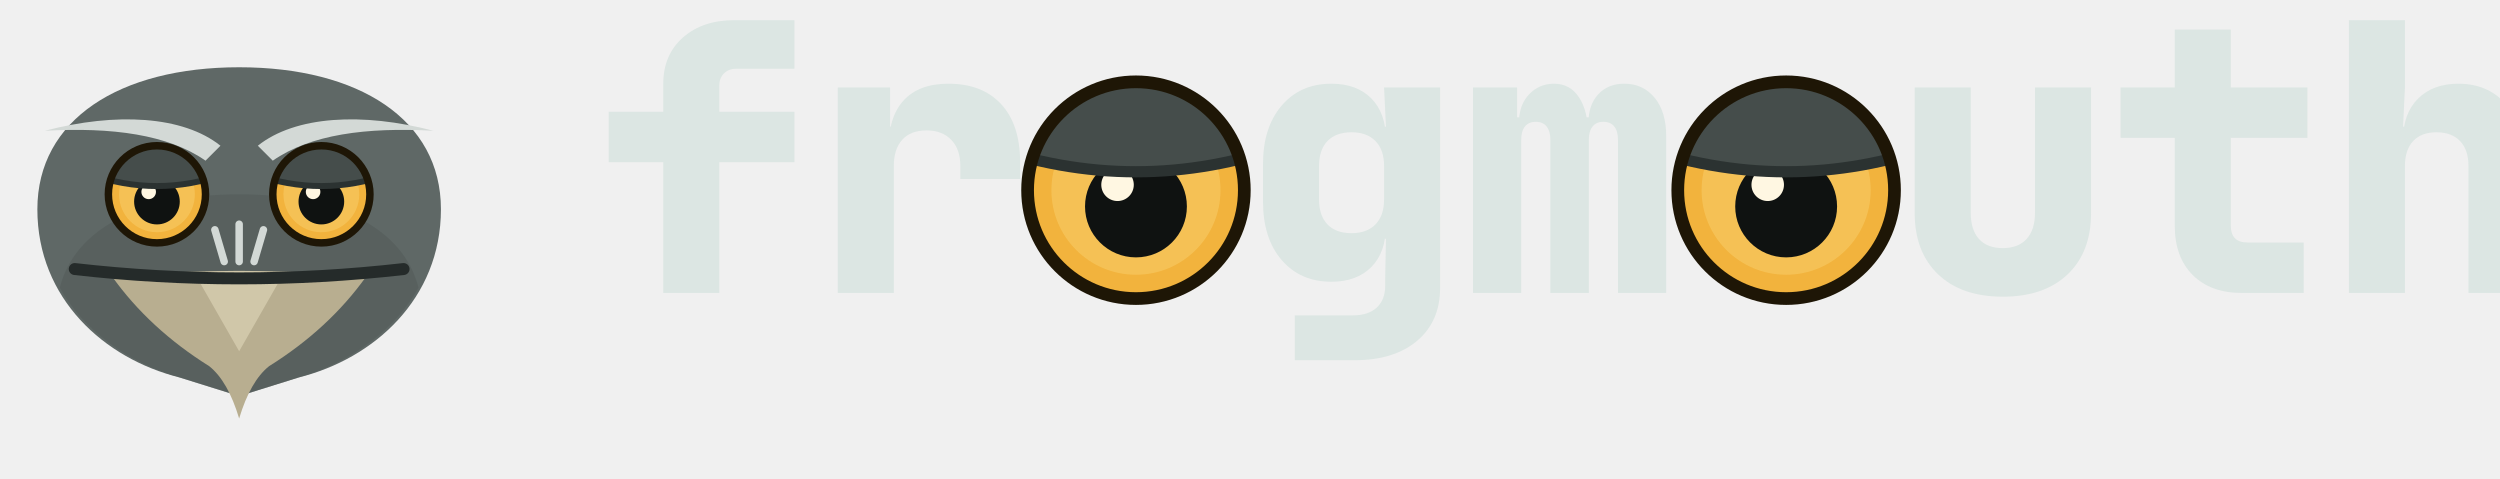
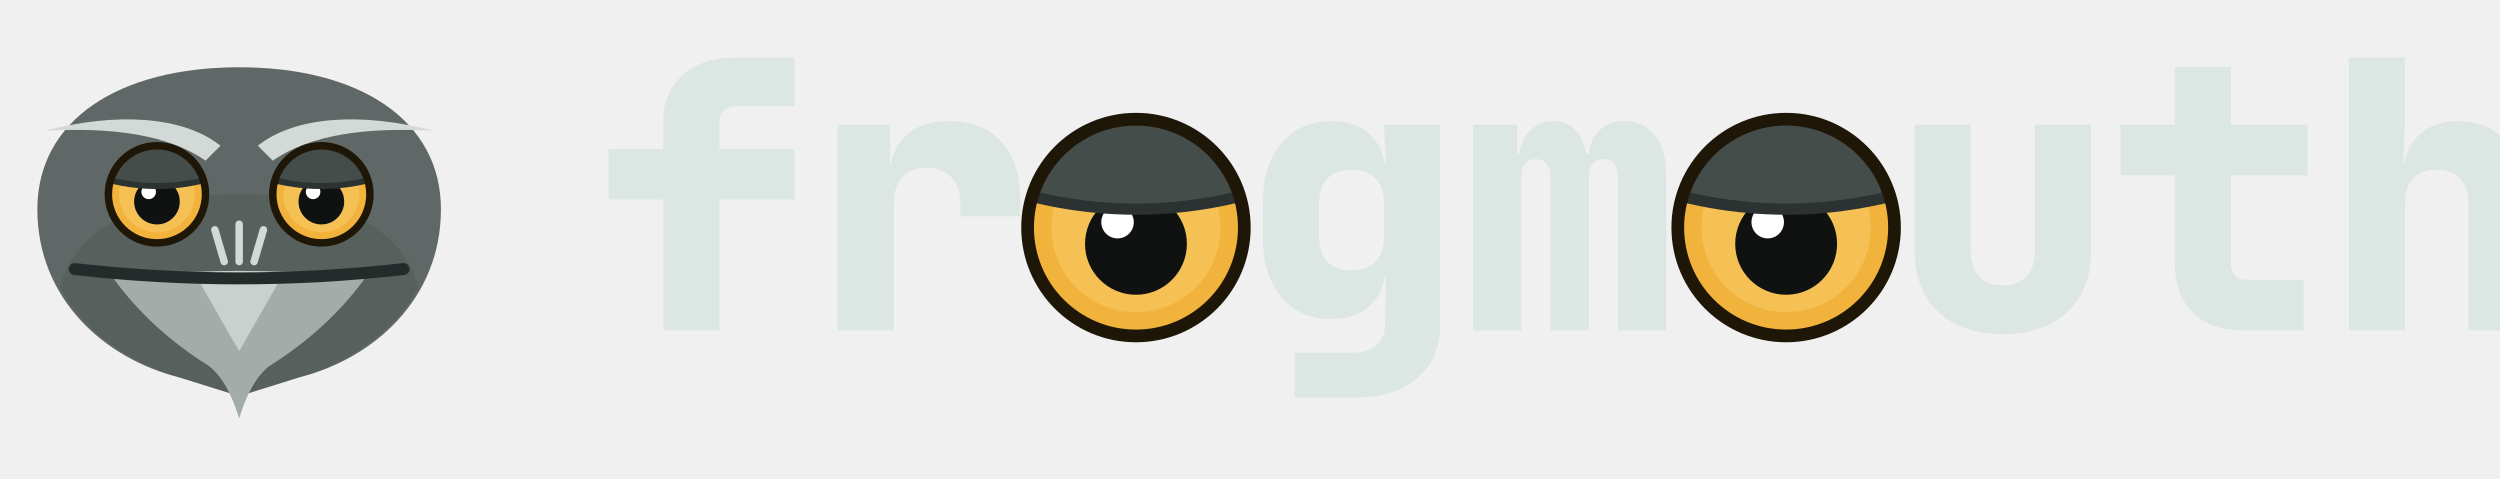
<svg xmlns="http://www.w3.org/2000/svg" viewBox="0 0 669.04 128" width="669.04" height="128" role="img" aria-label="frogmouth">
  <style>.lid{transform-box:fill-box;animation:blink 7s infinite}@keyframes blink{0%,93%,100%{transform:none}95%{transform:translateY(38%)}}@media (prefers-reduced-motion:reduce){.lid{animation:none}}</style>
  <g transform="translate(0 0) scale(1)">
    <path fill="#5F6866" d="M10 56C10 32 32 18 64 18C96 18 118 32 118 56C118 80 100 96 80 101L64 106L48 101C28 96 10 80 10 56Z" />
    <path fill="#4F5755" opacity="0.45" d="M16 77C20 61 38 52 64 52C90 52 108 61 112 77C106 88 94 97 80 101L64 106L48 101C34 97 22 88 16 77Z" />
    <path fill="#D3D9D6" d="M59 39C49 31 31 30 12 35C30 34 45 36 55 43Z" />
    <path fill="#D3D9D6" d="M69 39C79 31 97 30 116 35C98 34 83 36 73 43Z" />
    <g transform="translate(42 52)">
      <clipPath id="e17">
        <circle r="12.5" />
      </clipPath>
      <circle r="13" fill="#F2B33D" />
      <circle r="10.14" fill="#F7C860" opacity=".7" />
      <g clip-path="url(#e17)">
        <circle cy="1.95" r="6.11" fill="#0F1211" />
-         <circle cx="-2.21" cy="-0.65" r="1.95" fill="#FFF7E2" />
+         <circle cx="-2.21" cy="-0.65" r="1.95" fill="#FFFFFF" />
        <g class="lid">
          <path fill="#454D4B" d="M-18.2 -39H18.2V-5.46Q0 1.04 -18.2 -5.46Z" />
          <path fill="none" stroke="#2B3231" stroke-width="1.6" stroke-linecap="round" d="M-18.2 -5.46Q0 1.04 18.2 -5.46" />
        </g>
      </g>
      <circle r="13" fill="none" stroke="#1E1606" stroke-width="2" />
    </g>
    <g transform="translate(86 52)">
      <clipPath id="e18">
        <circle r="12.5" />
      </clipPath>
      <circle r="13" fill="#F2B33D" />
      <circle r="10.14" fill="#F7C860" opacity=".7" />
      <g clip-path="url(#e18)">
        <circle cy="1.95" r="6.11" fill="#0F1211" />
-         <circle cx="-2.21" cy="-0.65" r="1.95" fill="#FFF7E2" />
+         <circle cx="-2.21" cy="-0.65" r="1.95" fill="#FFFFFF" />
        <g class="lid">
          <path fill="#454D4B" d="M-18.2 -39H18.2V-5.46Q0 1.04 -18.2 -5.46Z" />
          <path fill="none" stroke="#2B3231" stroke-width="1.6" stroke-linecap="round" d="M-18.2 -5.46Q0 1.04 18.2 -5.46" />
        </g>
      </g>
      <circle r="13" fill="none" stroke="#1E1606" stroke-width="2" />
    </g>
-     <path fill="#B8AE90" d="M30 74Q64 71 98 74Q88 88 72 98Q67 102 64 112Q61 102 56 98Q40 88 30 74Z" />
-     <path fill="#D0C7A9" d="M52 73Q64 72 76 73L64 94Z" />
+     <path fill="#A3ACA9" d="M30 74Q64 71 98 74Q88 88 72 98Q67 102 64 112Q61 102 56 98Q40 88 30 74Z" />
+     <path fill="#C9D1CE" d="M52 73Q64 72 76 73L64 94Z" />
    <path fill="none" stroke="#252B2A" stroke-width="3.2" stroke-linecap="round" d="M20 72Q42 74.5 64 74.5Q86 74.5 108 72" />
    <path fill="none" stroke="#D3D9D6" stroke-width="2" stroke-linecap="round" d="M64 70V60M60 70L57.5 61.5M68 70L70.5 61.5" />
  </g>
-   <g transform="translate(158 78.4) scale(0.1)">
+   <g transform="translate(158 88.4) scale(0.1)">
    <g fill="#DCE6E3">
      <path transform="translate(0 0) scale(1 -1)" d="M195 0V350H49V485H195V560Q195 637 247.5 683.5Q300 730 385 730H546V600H390Q370 600 357.5 587.5Q345 575 345 555V485H546V350H345V0Z" />
      <path transform="translate(580 0) scale(1 -1)" d="M82 0V550H222V445H260L217 381Q217 470 258.0 515.0Q299 560 378 560Q469 560 519.5 505.0Q570 450 570 350V305H410V340Q410 385 385.5 410.0Q361 435 320 435Q277 435 254.5 410.0Q232 385 232 340V0Z" />
      <path transform="translate(1740 0) scale(1 -1)" d="M145 -180V-60H300Q342 -60 364.5 -39.0Q387 -18 387 19V40L389 145H354L389 180Q389 109 350.0 69.5Q311 30 243 30Q160 30 110.0 88.0Q60 146 60 245V345Q60 443 110.0 501.5Q160 560 243 560Q311 560 350.0 520.5Q389 481 389 410L354 445H389L384 550H534V14Q534 -76 472.5 -128.0Q411 -180 305 -180ZM297 160Q338 160 361.0 183.5Q384 207 384 250V340Q384 383 361.0 406.5Q338 430 297 430Q255 430 232.5 406.5Q210 383 210 340V250Q210 207 232.5 183.5Q255 160 297 160Z" />
      <path transform="translate(2320 0) scale(1 -1)" d="M42 0V550H160V470H184L165 456Q165 503 192.0 531.5Q219 560 259 560Q302 560 326.0 523.0Q350 486 350 425L332 470H360L351 456Q351 503 377.0 531.5Q403 560 447 560Q497 560 528.0 522.5Q559 485 559 420V0H430V410Q430 433 420.0 445.5Q410 458 391 458Q372 458 362.0 445.5Q352 433 352 410V0H249V410Q249 433 239.0 445.5Q229 458 210 458Q191 458 181.0 445.5Q171 433 171 410V0Z" />
      <path transform="translate(3480 0) scale(1 -1)" d="M300 -10Q189 -10 126.5 50.0Q64 110 64 214V550H214V215Q214 169 236.0 144.5Q258 120 300 120Q341 120 363.5 144.5Q386 169 386 215V550H536V214Q536 109 473.0 49.5Q410 -10 300 -10Z" />
      <path transform="translate(4060 0) scale(1 -1)" d="M360 0Q276 0 228.0 48.0Q180 96 180 180V415H35V550H180V705H330V550H535V415H330V180Q330 135 375 135H525V0Z" />
      <path transform="translate(4640 0) scale(1 -1)" d="M66 0V730H216V550L211 445H255L211 410Q211 480 251.0 520.0Q291 560 359 560Q439 560 487.5 504.0Q536 448 536 355V0H386V340Q386 383 363.5 406.5Q341 430 300 430Q260 430 238.0 406.5Q216 383 216 340V0Z" />
    </g>
    <g transform="translate(1460 -275)">
      <clipPath id="e15">
        <circle r="289.5" />
      </clipPath>
      <circle r="290" fill="#F2B33D" />
      <circle r="226.2" fill="#F7C860" opacity=".7" />
      <g clip-path="url(#e15)">
        <circle cy="43.5" r="136.3" fill="#0F1211" />
-         <circle cx="-49.3" cy="-14.5" r="43.5" fill="#FFF7E2" />
+         <circle cx="-49.3" cy="-14.5" r="43.5" fill="#FFFFFF" />
        <g class="lid">
          <path fill="#454D4B" d="M-406 -870H406V-121.8Q0 23.2 -406 -121.8Z" />
          <path fill="none" stroke="#2B3231" stroke-width="30" stroke-linecap="round" d="M-406 -121.8Q0 23.2 406 -121.8" />
        </g>
      </g>
      <circle r="290" fill="none" stroke="#1E1606" stroke-width="34" />
    </g>
    <g transform="translate(3200 -275)">
      <clipPath id="e16">
        <circle r="289.5" />
      </clipPath>
      <circle r="290" fill="#F2B33D" />
      <circle r="226.2" fill="#F7C860" opacity=".7" />
      <g clip-path="url(#e16)">
        <circle cy="43.5" r="136.3" fill="#0F1211" />
-         <circle cx="-49.3" cy="-14.5" r="43.5" fill="#FFF7E2" />
+         <circle cx="-49.3" cy="-14.5" r="43.5" fill="#FFFFFF" />
        <g class="lid">
          <path fill="#454D4B" d="M-406 -870H406V-121.8Q0 23.2 -406 -121.8Z" />
          <path fill="none" stroke="#2B3231" stroke-width="30" stroke-linecap="round" d="M-406 -121.8Q0 23.2 406 -121.8" />
        </g>
      </g>
      <circle r="290" fill="none" stroke="#1E1606" stroke-width="34" />
    </g>
  </g>
</svg>
